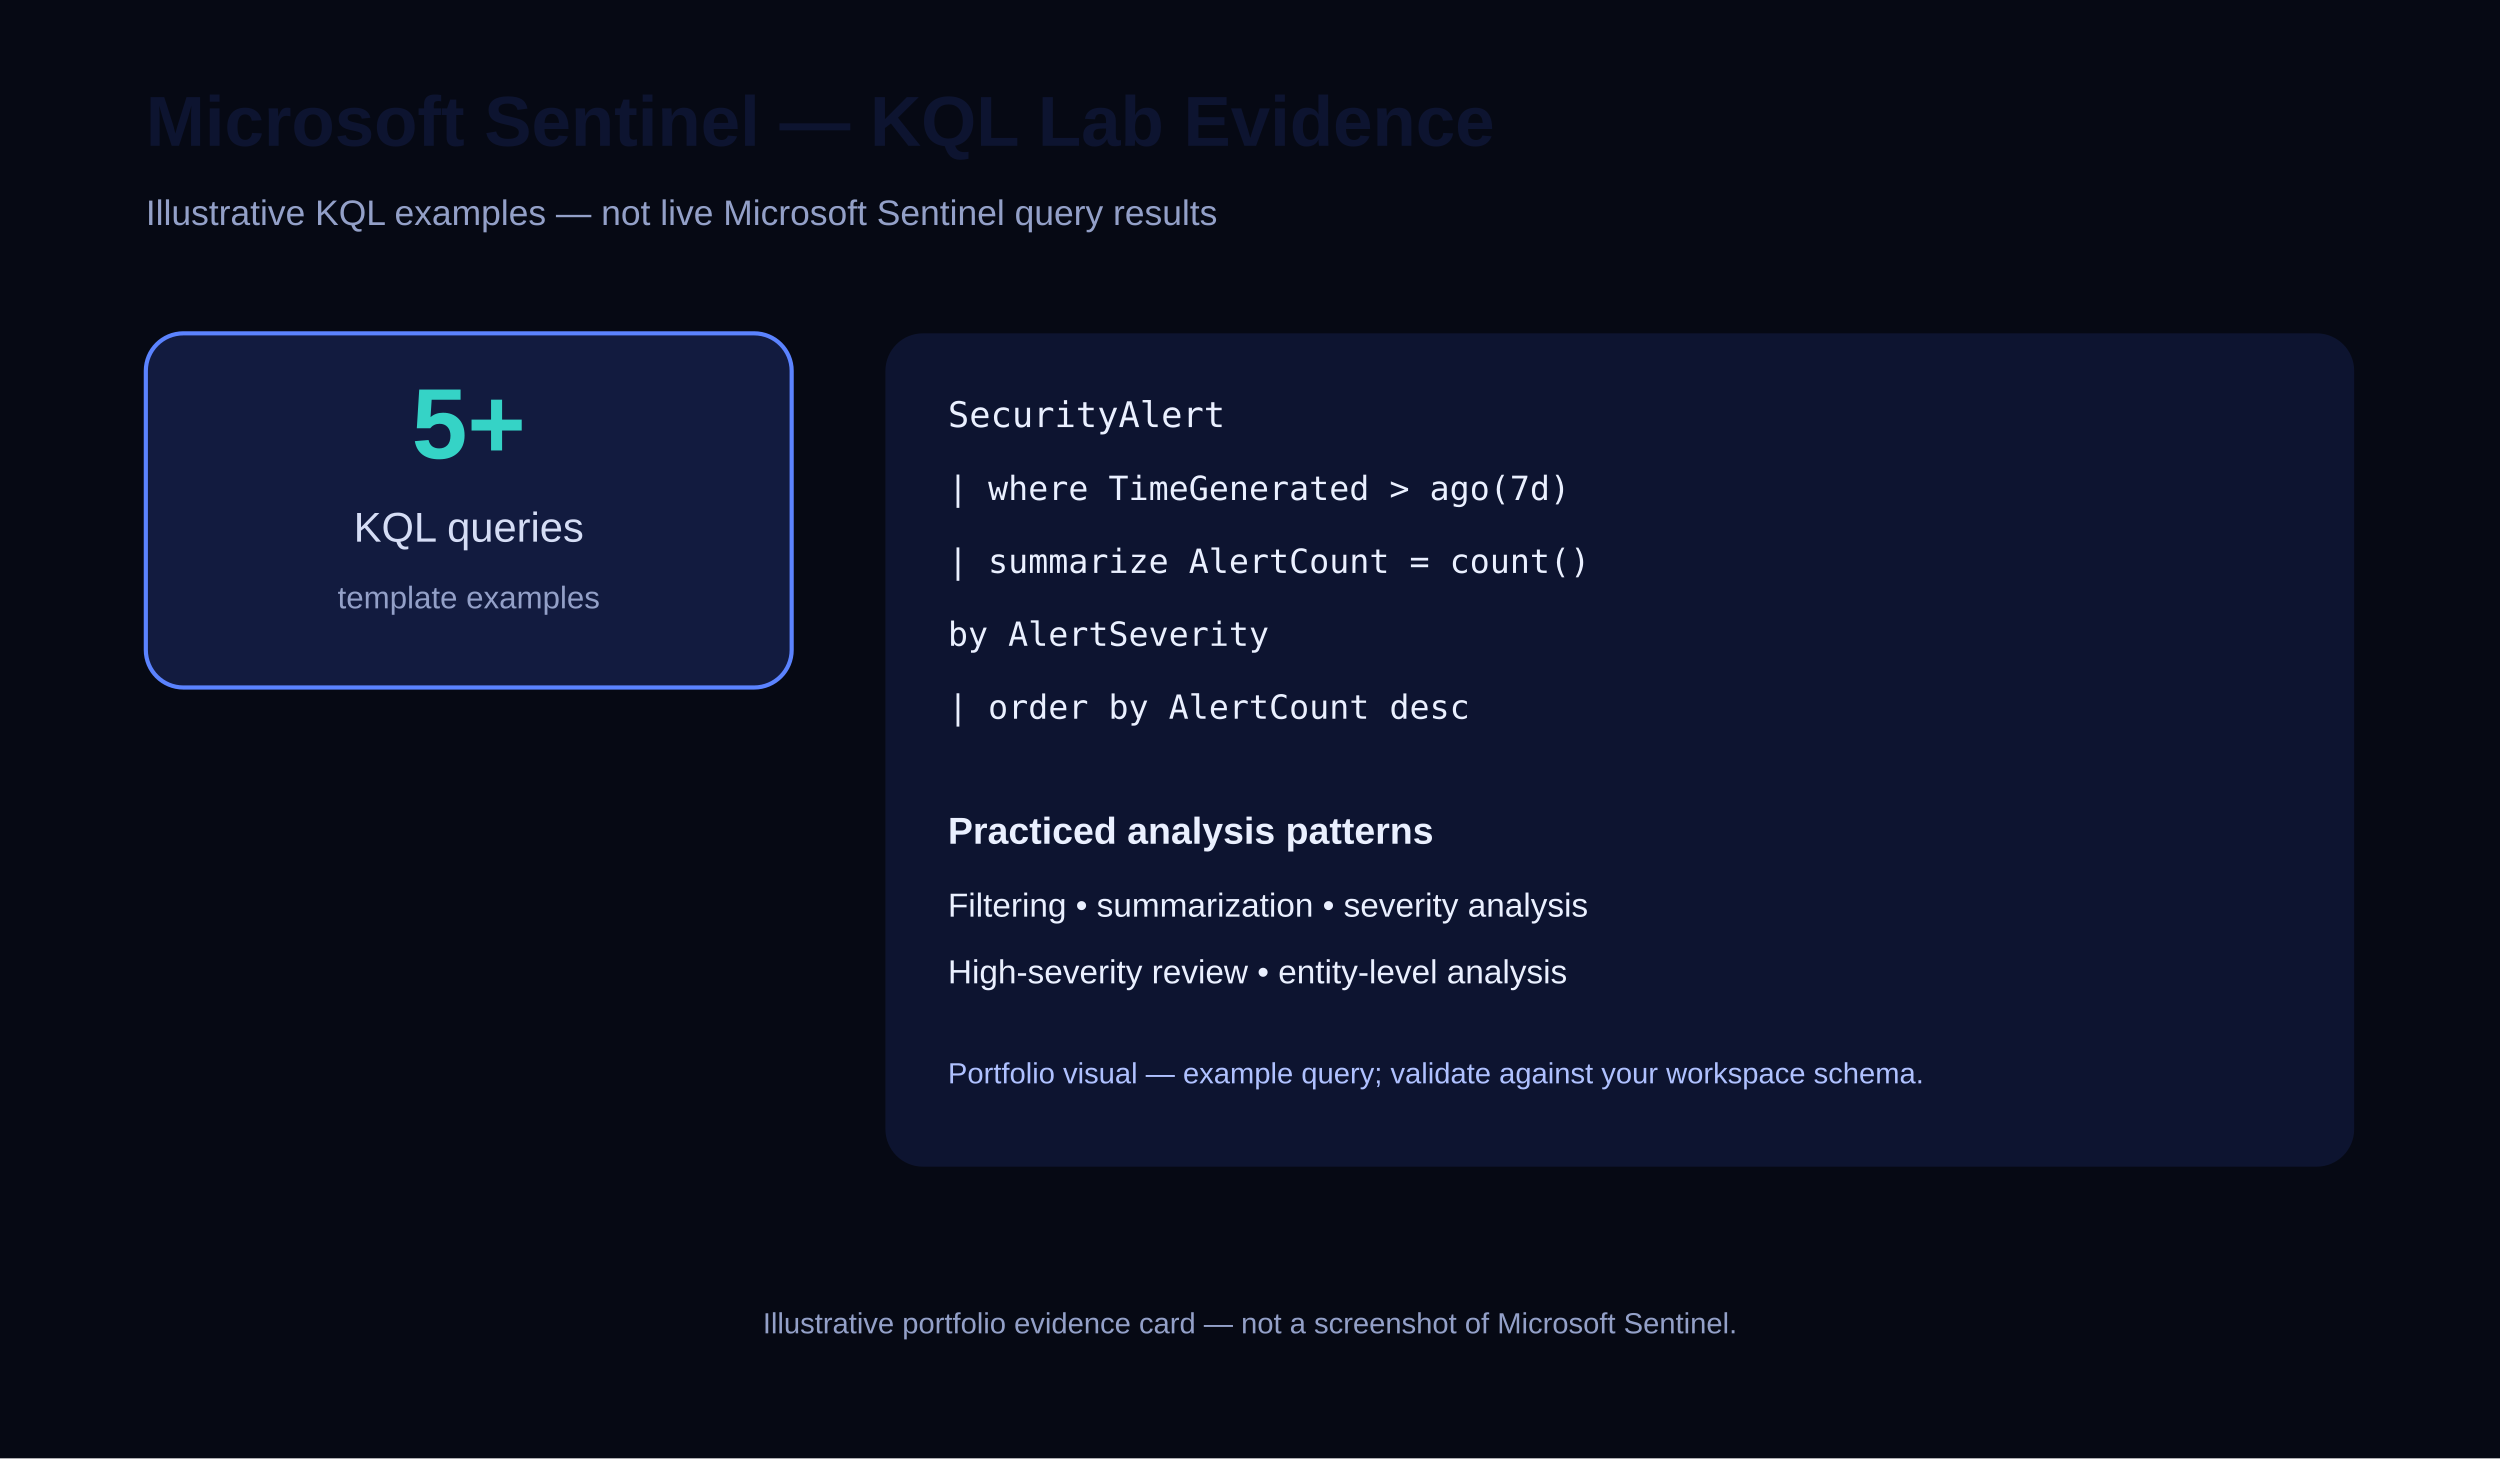
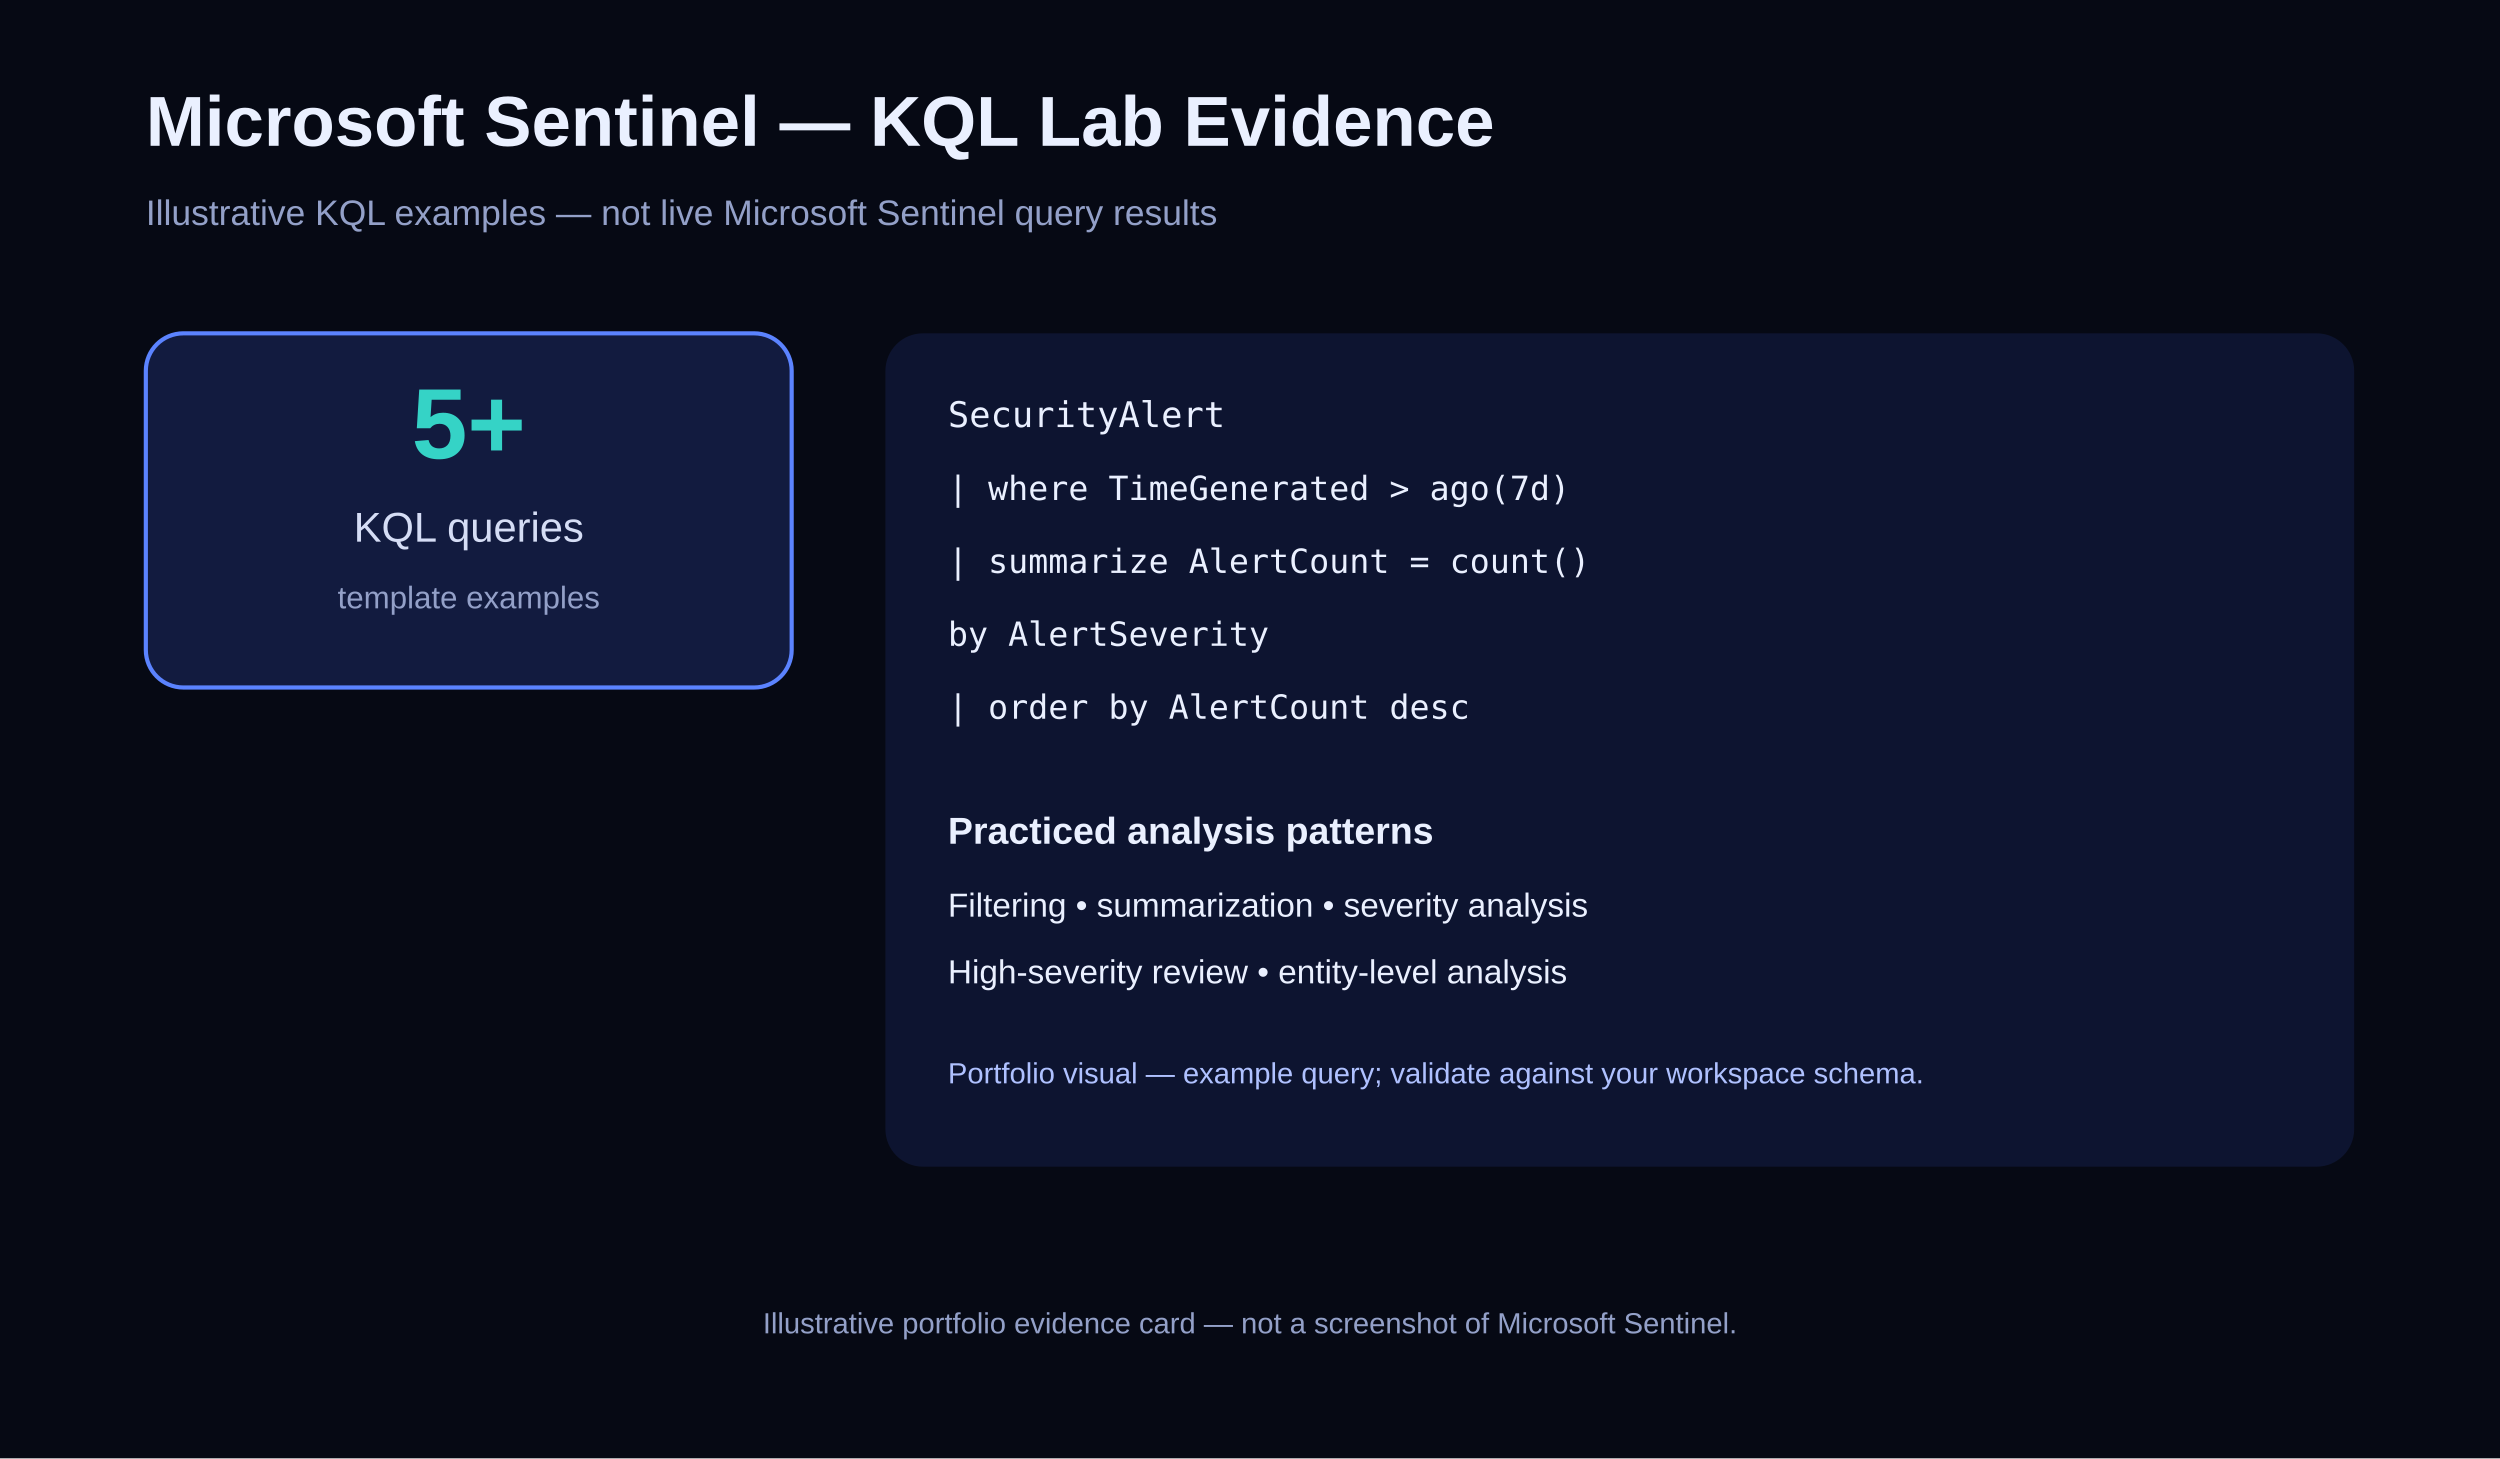
<svg xmlns="http://www.w3.org/2000/svg" width="1200" height="700">
  <rect width="1200" height="700" fill="#060914" />
-   <text x="70" y="70" font-family="Arial" font-size="34" font-weight="700" fill="#0D1430">Microsoft Sentinel — KQL Lab Evidence</text>
+   <text x="70" y="70" font-family="Arial" font-size="34" font-weight="700" fill="#EAF0FF">Microsoft Sentinel — KQL Lab Evidence</text>
  <text x="70" y="108" font-family="Arial" font-size="17" fill="#93A0C8">Illustrative KQL examples — not live Microsoft Sentinel query results</text>
  <rect x="70" y="160" width="310" height="170" rx="18" fill="#121B3F" stroke="#5B83FF" stroke-width="2" />
  <text x="225" y="220" text-anchor="middle" font-family="Arial" font-size="48" font-weight="700" fill="#35D3C6">5+</text>
  <text x="225" y="260" text-anchor="middle" font-family="Arial" font-size="20" fill="#D5DDF5">KQL queries</text>
  <text x="225" y="292" text-anchor="middle" font-family="Arial" font-size="15" fill="#93A0C8">template examples</text>
  <rect x="425" y="160" width="705" height="400" rx="18" fill="#0D1430" />
  <text x="455" y="205" font-family="monospace" font-size="17" fill="#EAF0FF">SecurityAlert</text>
  <text x="455" y="240" font-family="monospace" font-size="16" fill="#EAF0FF">| where TimeGenerated &gt; ago(7d)</text>
  <text x="455" y="275" font-family="monospace" font-size="16" fill="#EAF0FF">| summarize AlertCount = count()</text>
  <text x="455" y="310" font-family="monospace" font-size="16" fill="#EAF0FF">  by AlertSeverity</text>
  <text x="455" y="345" font-family="monospace" font-size="16" fill="#EAF0FF">| order by AlertCount desc</text>
  <text x="455" y="405" font-family="Arial" font-size="18" font-weight="700" fill="#EAF0FF">Practiced analysis patterns</text>
  <text x="455" y="440" font-family="Arial" font-size="16" fill="#EAF0FF">Filtering • summarization • severity analysis</text>
  <text x="455" y="472" font-family="Arial" font-size="16" fill="#EAF0FF">High-severity review • entity-level analysis</text>
  <text x="455" y="520" font-family="Arial" font-size="14" fill="#AFC1FF">Portfolio visual — example query; validate against your workspace schema.</text>
  <text x="600" y="640" text-anchor="middle" font-family="Arial" font-size="14" fill="#93A0C8">Illustrative portfolio evidence card — not a screenshot of Microsoft Sentinel.</text>
</svg>
